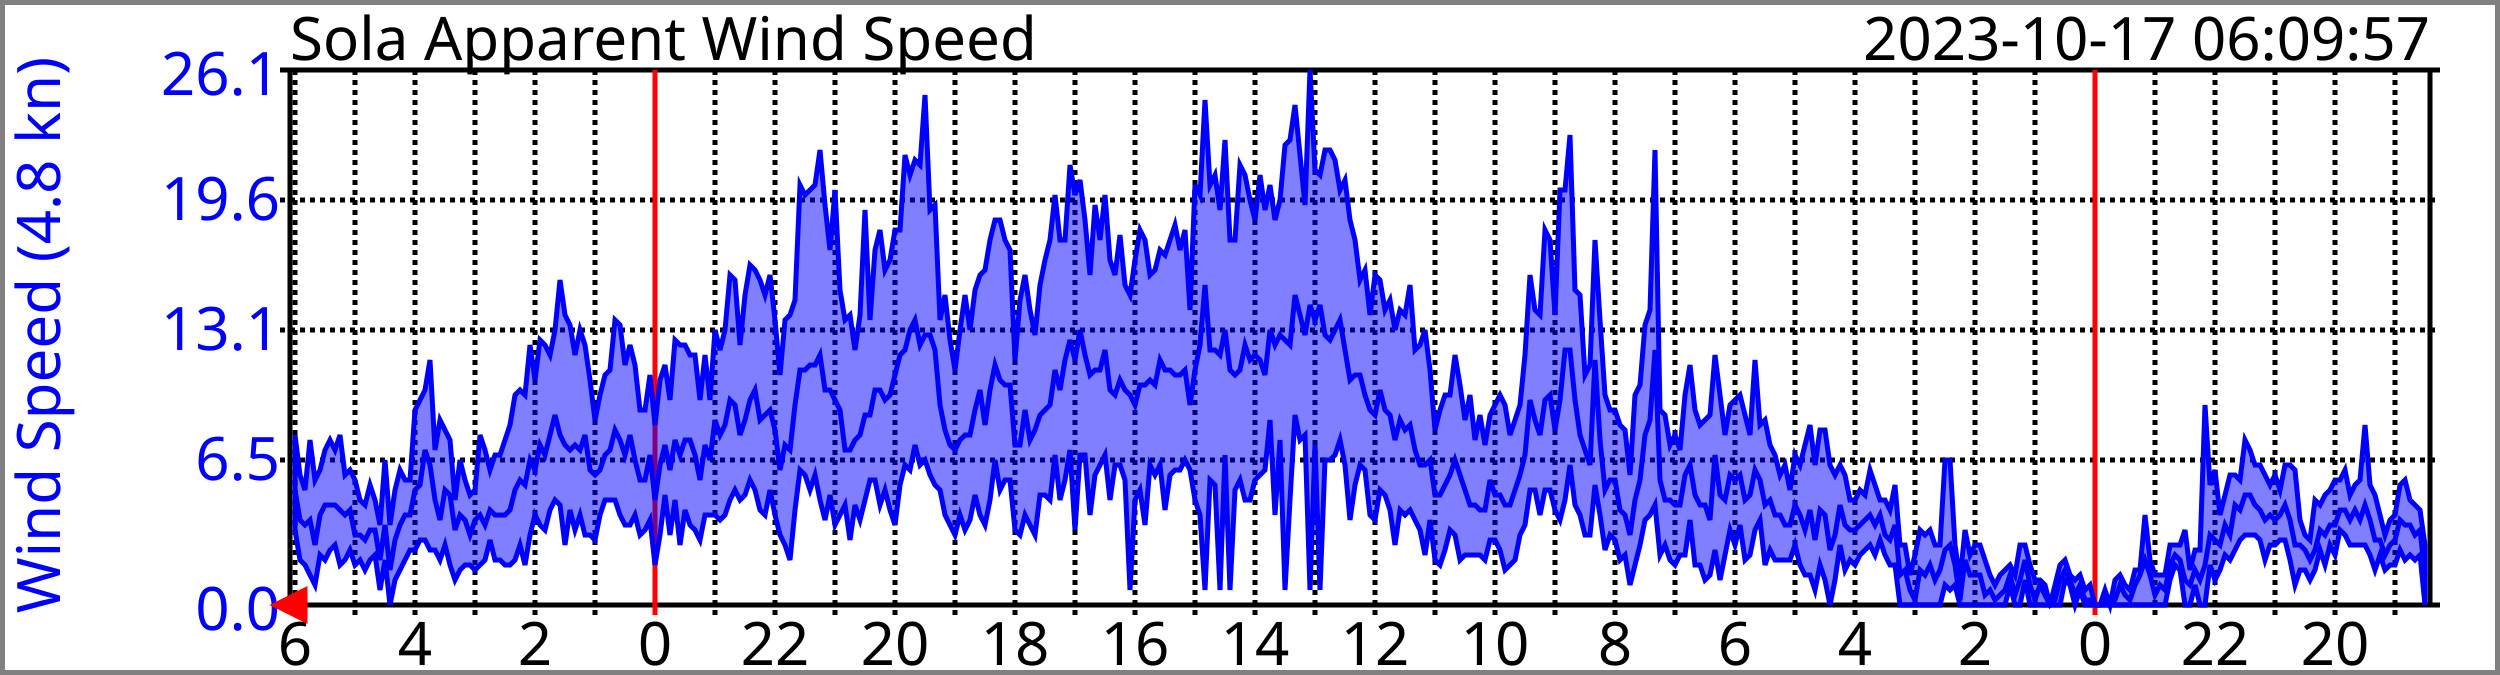
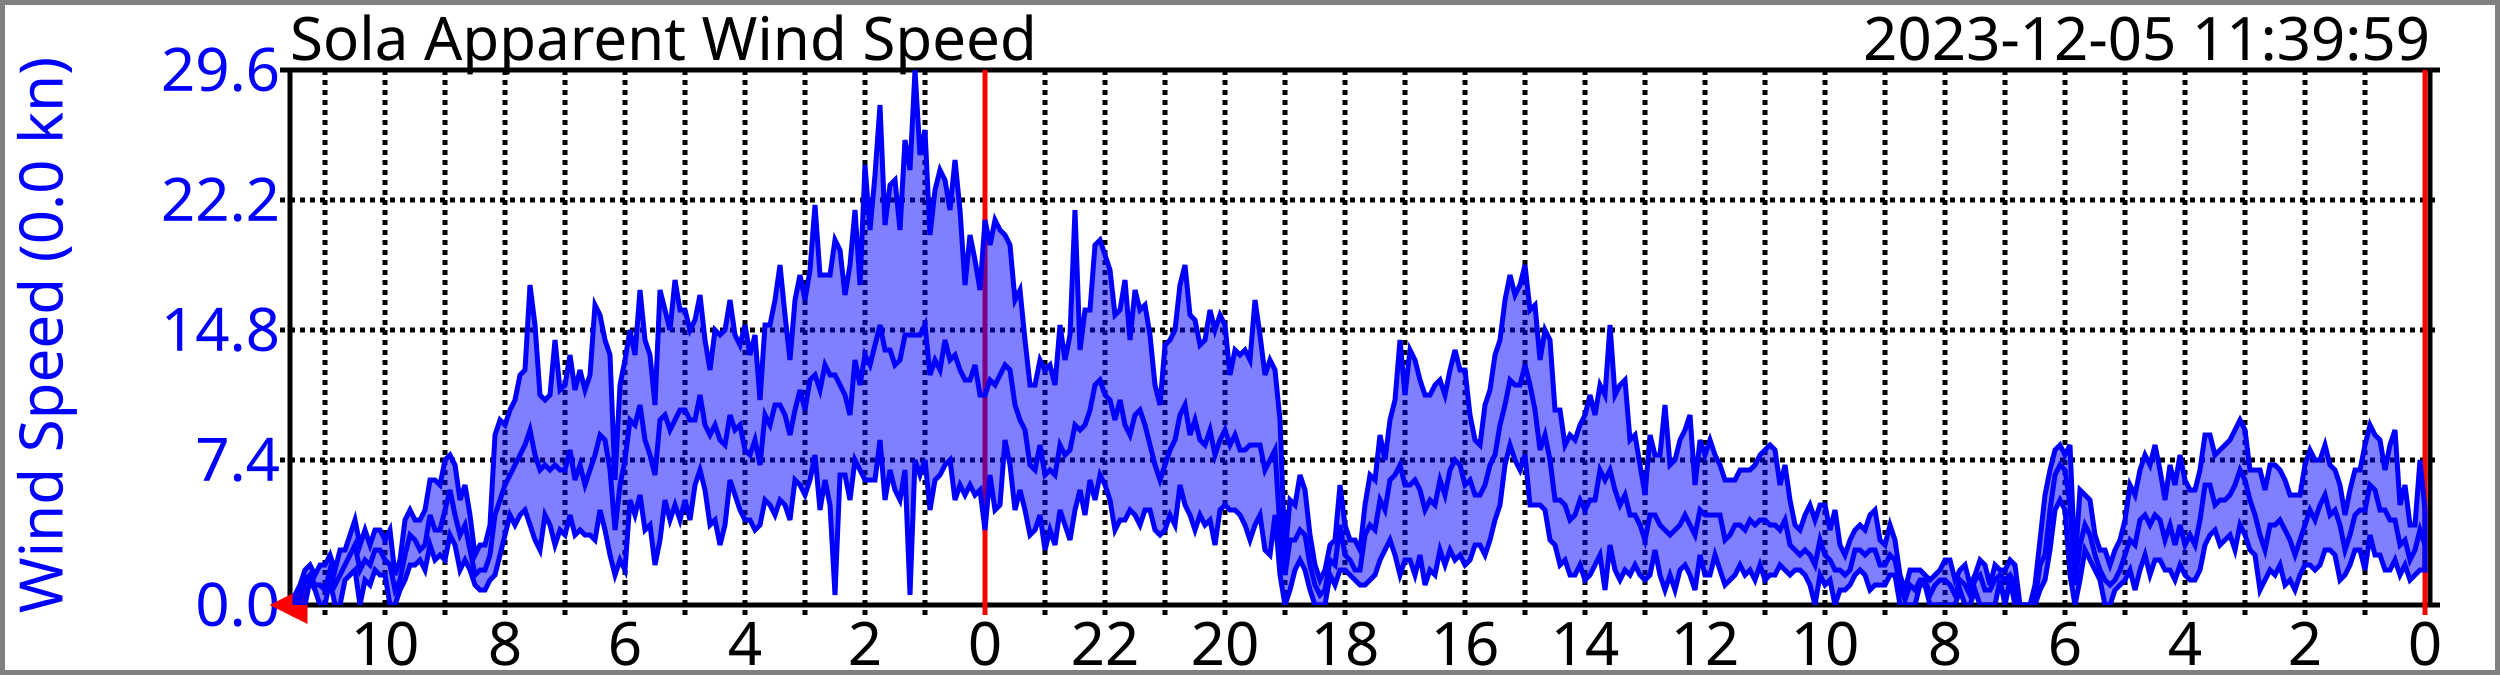
<svg xmlns="http://www.w3.org/2000/svg" width="500" height="135">
+   <clipPath id="GraphRegion">
+     <polygon points="58,14 486,14 486,121 58,121" />
+   </clipPath>
  <style>
		text { font-family: sans-serif; font-size: 12px; fill: black; }
		line { stroke: black; }
		polygon { fill-opacity: 0.5; }
	</style>
  <rect style="fill-opacity:0;stroke:grey;stroke-width:2" width="500" height="135" />
  <text x="58" y="12">Sola Apparent Wind Speed</text>
-   <text style="text-anchor:end" x="486" y="12">2023-10-17 06:09:57</text>
-   <text style="fill:blue;text-anchor:middle" x="12" y="67" transform="rotate(270 12,67)">Wind Speed (4.8 kn)</text>
+   <text style="text-anchor:end" x="486" y="12">2023-12-05 11:39:59</text>
+   <text style="fill:blue;text-anchor:middle" x="12" y="50%" transform="rotate(270 12,67)">Wind Speed (0.0 kn)</text>
  <line x1="56" y1="14" x2="488" y2="14" />
-   <text style="fill:blue;text-anchor:end" x="56" y="19">26.1</text>
+   <text style="fill:blue;text-anchor:end;dominant-baseline:middle" x="56" y="14">29.6</text>
  <line x1="56" y1="121" x2="488" y2="121" />
-   <text style="fill:blue;text-anchor:end" x="56" y="126">0.0</text>
+   <text style="fill:blue;text-anchor:end;dominant-baseline:middle" x="56" y="121">0.0</text>
  <line x1="58" y1="14" x2="58" y2="121" />
  <line x1="486" y1="14" x2="486" y2="121" />
  <line style="stroke-dasharray:1" x1="56" y1="40" x2="488" y2="40" />
-   <text style="fill:blue;text-anchor:end" x="56" y="44">19.6</text>
+   <text style="fill:blue;text-anchor:end;dominant-baseline:middle" x="56" y="40">22.2</text>
  <line style="stroke-dasharray:1" x1="56" y1="66" x2="488" y2="66" />
-   <text style="fill:blue;text-anchor:end" x="56" y="70">13.1</text>
+   <text style="fill:blue;text-anchor:end;dominant-baseline:middle" x="56" y="66">14.8</text>
  <line style="stroke-dasharray:1" x1="56" y1="92" x2="488" y2="92" />
-   <text style="fill:blue;text-anchor:end" x="56" y="96">6.5</text>
-   <line style="stroke-dasharray:1" x1="59" y1="14" x2="59" y2="123" />
-   <text style="text-anchor:middle" x="59" y="133">6</text>
-   <line style="stroke-dasharray:1" x1="71" y1="14" x2="71" y2="123" />
-   <line style="stroke-dasharray:1" x1="83" y1="14" x2="83" y2="123" />
-   <text style="text-anchor:middle" x="83" y="133">4</text>
-   <line style="stroke-dasharray:1" x1="95" y1="14" x2="95" y2="123" />
-   <line style="stroke-dasharray:1" x1="107" y1="14" x2="107" y2="123" />
-   <text style="text-anchor:middle" x="107" y="133">2</text>
-   <line style="stroke-dasharray:1" x1="119" y1="14" x2="119" y2="123" />
-   <line style="stroke:red" x1="131" y1="14" x2="131" y2="123" />
-   <text style="text-anchor:middle" x="131" y="133">0</text>
-   <line style="stroke-dasharray:1" x1="143" y1="14" x2="143" y2="123" />
-   <line style="stroke-dasharray:1" x1="155" y1="14" x2="155" y2="123" />
-   <text style="text-anchor:middle" x="155" y="133">22</text>
-   <line style="stroke-dasharray:1" x1="167" y1="14" x2="167" y2="123" />
-   <line style="stroke-dasharray:1" x1="179" y1="14" x2="179" y2="123" />
-   <text style="text-anchor:middle" x="179" y="133">20</text>
-   <line style="stroke-dasharray:1" x1="191" y1="14" x2="191" y2="123" />
-   <line style="stroke-dasharray:1" x1="203" y1="14" x2="203" y2="123" />
-   <text style="text-anchor:middle" x="203" y="133">18</text>
-   <line style="stroke-dasharray:1" x1="215" y1="14" x2="215" y2="123" />
-   <line style="stroke-dasharray:1" x1="227" y1="14" x2="227" y2="123" />
-   <text style="text-anchor:middle" x="227" y="133">16</text>
-   <line style="stroke-dasharray:1" x1="239" y1="14" x2="239" y2="123" />
-   <line style="stroke-dasharray:1" x1="251" y1="14" x2="251" y2="123" />
-   <text style="text-anchor:middle" x="251" y="133">14</text>
-   <line style="stroke-dasharray:1" x1="263" y1="14" x2="263" y2="123" />
-   <line style="stroke-dasharray:1" x1="275" y1="14" x2="275" y2="123" />
-   <text style="text-anchor:middle" x="275" y="133">12</text>
-   <line style="stroke-dasharray:1" x1="287" y1="14" x2="287" y2="123" />
-   <line style="stroke-dasharray:1" x1="299" y1="14" x2="299" y2="123" />
-   <text style="text-anchor:middle" x="299" y="133">10</text>
-   <line style="stroke-dasharray:1" x1="311" y1="14" x2="311" y2="123" />
-   <line style="stroke-dasharray:1" x1="323" y1="14" x2="323" y2="123" />
-   <text style="text-anchor:middle" x="323" y="133">8</text>
-   <line style="stroke-dasharray:1" x1="335" y1="14" x2="335" y2="123" />
-   <line style="stroke-dasharray:1" x1="347" y1="14" x2="347" y2="123" />
-   <text style="text-anchor:middle" x="347" y="133">6</text>
-   <line style="stroke-dasharray:1" x1="359" y1="14" x2="359" y2="123" />
-   <line style="stroke-dasharray:1" x1="371" y1="14" x2="371" y2="123" />
-   <text style="text-anchor:middle" x="371" y="133">4</text>
-   <line style="stroke-dasharray:1" x1="383" y1="14" x2="383" y2="123" />
-   <line style="stroke-dasharray:1" x1="395" y1="14" x2="395" y2="123" />
-   <text style="text-anchor:middle" x="395" y="133">2</text>
-   <line style="stroke-dasharray:1" x1="407" y1="14" x2="407" y2="123" />
-   <line style="stroke:red" x1="419" y1="14" x2="419" y2="123" />
-   <text style="text-anchor:middle" x="419" y="133">0</text>
-   <line style="stroke-dasharray:1" x1="431" y1="14" x2="431" y2="123" />
-   <line style="stroke-dasharray:1" x1="443" y1="14" x2="443" y2="123" />
-   <text style="text-anchor:middle" x="443" y="133">22</text>
-   <line style="stroke-dasharray:1" x1="455" y1="14" x2="455" y2="123" />
-   <line style="stroke-dasharray:1" x1="467" y1="14" x2="467" y2="123" />
-   <text style="text-anchor:middle" x="467" y="133">20</text>
-   <line style="stroke-dasharray:1" x1="479" y1="14" x2="479" y2="123" />
+   <text style="fill:blue;text-anchor:end;dominant-baseline:middle" x="56" y="92">7.4</text>
+   <line style="stroke-dasharray:1" x1="65" y1="14" x2="65" y2="123" />
+   <line style="stroke-dasharray:1" x1="77" y1="14" x2="77" y2="123" />
+   <text style="text-anchor:middle" x="77" y="133">10</text>
+   <line style="stroke-dasharray:1" x1="89" y1="14" x2="89" y2="123" />
+   <line style="stroke-dasharray:1" x1="101" y1="14" x2="101" y2="123" />
+   <text style="text-anchor:middle" x="101" y="133">8</text>
+   <line style="stroke-dasharray:1" x1="113" y1="14" x2="113" y2="123" />
+   <line style="stroke-dasharray:1" x1="125" y1="14" x2="125" y2="123" />
+   <text style="text-anchor:middle" x="125" y="133">6</text>
+   <line style="stroke-dasharray:1" x1="137" y1="14" x2="137" y2="123" />
+   <line style="stroke-dasharray:1" x1="149" y1="14" x2="149" y2="123" />
+   <text style="text-anchor:middle" x="149" y="133">4</text>
+   <line style="stroke-dasharray:1" x1="161" y1="14" x2="161" y2="123" />
+   <line style="stroke-dasharray:1" x1="173" y1="14" x2="173" y2="123" />
+   <text style="text-anchor:middle" x="173" y="133">2</text>
+   <line style="stroke-dasharray:1" x1="185" y1="14" x2="185" y2="123" />
+   <line style="stroke:red" x1="197" y1="14" x2="197" y2="123" />
+   <text style="text-anchor:middle" x="197" y="133">0</text>
+   <line style="stroke-dasharray:1" x1="209" y1="14" x2="209" y2="123" />
+   <line style="stroke-dasharray:1" x1="221" y1="14" x2="221" y2="123" />
+   <text style="text-anchor:middle" x="221" y="133">22</text>
+   <line style="stroke-dasharray:1" x1="233" y1="14" x2="233" y2="123" />
+   <line style="stroke-dasharray:1" x1="245" y1="14" x2="245" y2="123" />
+   <text style="text-anchor:middle" x="245" y="133">20</text>
+   <line style="stroke-dasharray:1" x1="257" y1="14" x2="257" y2="123" />
+   <line style="stroke-dasharray:1" x1="269" y1="14" x2="269" y2="123" />
+   <text style="text-anchor:middle" x="269" y="133">18</text>
+   <line style="stroke-dasharray:1" x1="281" y1="14" x2="281" y2="123" />
+   <line style="stroke-dasharray:1" x1="293" y1="14" x2="293" y2="123" />
+   <text style="text-anchor:middle" x="293" y="133">16</text>
+   <line style="stroke-dasharray:1" x1="305" y1="14" x2="305" y2="123" />
+   <line style="stroke-dasharray:1" x1="317" y1="14" x2="317" y2="123" />
+   <text style="text-anchor:middle" x="317" y="133">14</text>
+   <line style="stroke-dasharray:1" x1="329" y1="14" x2="329" y2="123" />
+   <line style="stroke-dasharray:1" x1="341" y1="14" x2="341" y2="123" />
+   <text style="text-anchor:middle" x="341" y="133">12</text>
+   <line style="stroke-dasharray:1" x1="353" y1="14" x2="353" y2="123" />
+   <line style="stroke-dasharray:1" x1="365" y1="14" x2="365" y2="123" />
+   <text style="text-anchor:middle" x="365" y="133">10</text>
+   <line style="stroke-dasharray:1" x1="377" y1="14" x2="377" y2="123" />
+   <line style="stroke-dasharray:1" x1="389" y1="14" x2="389" y2="123" />
+   <text style="text-anchor:middle" x="389" y="133">8</text>
+   <line style="stroke-dasharray:1" x1="401" y1="14" x2="401" y2="123" />
+   <line style="stroke-dasharray:1" x1="413" y1="14" x2="413" y2="123" />
+   <text style="text-anchor:middle" x="413" y="133">6</text>
+   <line style="stroke-dasharray:1" x1="425" y1="14" x2="425" y2="123" />
+   <line style="stroke-dasharray:1" x1="437" y1="14" x2="437" y2="123" />
+   <text style="text-anchor:middle" x="437" y="133">4</text>
+   <line style="stroke-dasharray:1" x1="449" y1="14" x2="449" y2="123" />
+   <line style="stroke-dasharray:1" x1="461" y1="14" x2="461" y2="123" />
+   <text style="text-anchor:middle" x="461" y="133">2</text>
+   <line style="stroke-dasharray:1" x1="473" y1="14" x2="473" y2="123" />
+   <line style="stroke:red" x1="485" y1="14" x2="485" y2="123" />
+   <text style="text-anchor:middle" x="485" y="133">0</text>
  <polygon style="fill:red;stroke:red;fill-opacity:1;" points="55,121 61,118 61,124" />
-   <polygon style="fill:blue;stroke:blue" points="59,87 60,95 61,98 62,88 63,96 64,94 65,90 66,88 67,90 68,87 69,95 70,94 71,96 72,100 73,101 74,97 75,100 76,105 77,92 78,105 79,98 80,94 81,96 82,96 83,82 84,80 85,78 86,72 87,90 88,84 89,86 90,88 91,100 92,92 93,96 94,99 95,98 96,87 97,90 98,94 99,91 100,91 101,88 102,85 103,79 104,78 105,79 106,69 107,76 108,68 109,69 110,71 111,66 112,56 113,63 114,65 115,71 116,66 117,69 118,76 119,84 120,79 121,75 122,74 123,64 124,65 125,73 126,69 127,73 128,82 129,82 130,75 131,85 132,76 133,73 134,80 135,68 136,69 137,69 138,71 139,71 140,80 141,71 142,80 143,66 144,70 145,66 146,55 147,56 148,69 149,59 150,53 151,54 152,56 153,59 154,55 155,64 156,75 157,64 158,63 159,60 160,37 161,39 162,38 163,37 164,30 165,41 166,50 167,38 168,58 169,64 170,63 171,70 172,63 173,42 174,64 175,50 176,46 177,54 178,52 179,46 180,46 181,31 182,35 183,32 184,33 185,19 186,42 187,41 188,64 189,59 190,68 191,74 192,66 193,59 194,66 195,58 196,55 197,54 198,48 199,44 200,44 201,48 202,50 203,72 204,60 205,55 206,62 207,67 208,57 209,52 210,48 211,39 212,48 213,48 214,33 215,39 216,36 217,44 218,55 219,41 220,48 221,39 222,52 223,55 224,47 225,57 226,59 227,52 228,46 229,48 230,55 231,54 232,50 233,51 234,48 235,45 236,50 237,46 238,62 239,37 240,39 241,20 242,37 243,35 244,42 245,28 246,48 247,48 248,33 249,35 250,40 251,44 252,35 253,42 254,37 255,44 256,40 257,29 258,28 259,21 260,31 261,41 262,14 263,34 264,35 265,30 266,30 267,32 268,38 269,36 270,44 271,48 272,56 273,54 274,63 275,55 276,56 277,62 278,60 279,66 280,62 281,63 282,57 283,70 284,69 285,66 286,74 287,86 288,82 289,79 290,79 291,71 292,77 293,84 294,79 295,88 296,83 297,89 298,83 299,81 300,79 301,81 302,87 303,84 304,81 305,71 306,55 307,62 308,63 309,46 310,48 311,63 312,38 313,38 314,27 315,58 316,59 317,75 318,73 319,48 320,64 321,79 322,82 323,82 324,85 325,86 326,95 327,79 328,77 329,65 330,62 331,30 332,82 333,83 334,89 335,87 336,90 337,79 338,73 339,82 340,85 341,84 342,83 343,71 344,79 345,87 346,81 347,80 348,79 349,83 350,87 351,72 352,85 353,84 354,89 355,91 356,95 357,93 358,98 359,91 360,93 361,89 362,85 363,93 364,86 365,86 366,93 367,95 368,93 369,95 370,100 371,100 372,98 373,99 374,94 375,97 376,100 377,100 378,102 379,97 380,109 381,109 382,115 383,111 384,106 385,107 386,106 387,109 388,109 389,92 390,92 391,109 392,116 393,106 394,111 395,109 396,109 397,112 398,115 399,117 400,115 401,114 402,113 403,115 404,109 405,109 406,113 407,116 408,116 409,117 410,121 411,117 412,113 413,112 414,115 415,116 416,115 417,118 418,117 419,121 420,121 421,118 422,121 423,116 424,115 425,117 426,118 427,114 428,114 429,103 430,112 431,115 432,115 433,115 434,109 435,109 436,109 437,106 438,114 439,110 440,110 441,81 442,97 443,94 444,103 445,99 446,95 447,95 448,96 449,88 450,90 451,93 452,93 453,95 454,97 455,95 456,98 457,93 458,93 459,94 460,104 461,107 462,108 463,100 464,101 465,99 466,98 467,96 468,96 469,94 470,99 471,97 472,96 473,85 474,97 475,99 476,103 477,107 478,104 479,103 480,97 481,96 482,100 483,101 484,102 485,109 485,121 484,111 483,112 482,111 481,112 480,110 479,113 478,113 477,114 476,111 475,114 474,111 473,109 472,109 471,109 470,109 469,107 468,106 467,111 466,109 465,113 464,110 463,114 462,116 461,114 460,114 459,117 458,112 457,108 456,108 455,109 454,109 453,112 452,108 451,107 450,107 449,107 448,108 447,110 446,112 445,111 444,114 443,116 442,113 441,121 440,121 439,117 438,121 437,121 436,114 435,113 434,116 433,121 432,121 431,121 430,121 429,121 428,121 427,121 426,121 425,121 424,121 423,121 422,121 421,121 420,121 419,121 418,121 417,121 416,118 415,121 414,117 413,116 412,121 411,121 410,121 409,121 408,121 407,121 406,121 405,116 404,121 403,121 402,117 401,121 400,121 399,121 398,121 397,121 396,121 395,121 394,121 393,121 392,121 391,117 390,118 389,117 388,121 387,121 386,121 385,121 384,121 383,121 382,121 381,121 380,121 379,113 378,113 377,111 376,108 375,111 374,109 373,110 372,111 371,113 370,112 369,114 368,109 367,116 366,121 365,116 364,113 363,118 362,115 361,115 360,113 359,109 358,112 357,112 356,112 355,112 354,110 353,113 352,104 351,106 350,111 349,112 348,105 347,109 346,106 345,111 344,116 343,110 342,115 341,116 340,113 339,113 338,104 337,111 336,111 335,113 334,112 333,109 332,111 331,101 330,103 329,104 328,109 327,113 326,117 325,111 324,112 323,108 322,107 321,110 320,103 319,97 318,107 317,107 316,103 315,101 314,93 313,100 312,104 311,102 310,98 309,98 308,103 307,98 306,98 305,105 304,107 303,112 302,113 301,114 300,110 299,108 298,108 297,112 296,111 295,111 294,111 293,111 292,112 291,107 290,106 289,110 288,113 287,112 286,104 285,111 284,106 283,104 282,102 281,103 280,102 279,109 278,102 277,99 276,98 275,104 274,103 273,94 272,93 271,97 270,104 269,93 268,88 267,91 266,92 265,92 264,118 263,89 262,118 261,87 260,88 259,83 258,100 257,118 256,88 255,103 254,84 253,94 252,95 251,96 250,100 249,100 248,96 247,98 246,118 245,91 244,118 243,97 242,96 241,118 240,103 239,100 238,94 237,92 236,94 235,94 234,95 233,102 232,93 231,95 230,93 229,105 228,98 227,100 226,118 225,96 224,93 223,93 222,100 221,91 220,93 219,95 218,103 217,91 216,91 215,106 214,90 213,96 212,100 211,91 210,100 209,99 208,99 207,107 206,105 205,103 204,107 203,106 202,96 201,96 200,98 199,92 198,100 197,105 196,103 195,99 194,104 193,106 192,103 191,107 190,105 189,103 188,98 187,97 186,95 185,92 184,93 183,89 182,94 181,93 180,97 179,105 178,102 177,98 176,101 175,96 174,96 173,100 172,104 171,101 170,108 169,101 168,103 167,105 166,99 165,104 164,100 163,95 162,98 161,95 160,94 159,102 158,112 157,109 156,107 155,103 154,98 153,103 152,102 151,98 150,96 149,99 148,100 147,98 146,100 145,103 144,104 143,103 142,103 141,103 140,108 139,106 138,105 137,102 136,109 135,100 134,107 133,99 132,107 131,113 130,104 129,106 128,107 127,103 126,105 125,105 124,103 123,100 122,100 121,100 120,103 119,108 118,107 117,107 116,103 115,106 114,102 113,109 112,101 111,100 110,102 109,106 108,105 107,103 106,107 105,113 104,109 103,112 102,113 101,113 100,112 99,112 98,108 97,112 96,113 95,114 94,113 93,113 92,114 91,116 90,113 89,109 88,112 87,110 86,110 85,108 84,108 83,110 82,110 81,112 80,114 79,116 78,121 77,112 76,118 75,111 74,112 73,114 72,112 71,113 70,110 69,112 68,113 67,109 66,110 65,112 64,111 63,117 62,115 61,113 60,112 59,106 " />
-   <polyline style="fill:none;stroke:blue" points="59,98 60,104 61,105 62,104 63,109 64,103 65,101 66,101 67,101 68,102 69,103 70,102 71,107 72,107 73,108 74,106 75,106 76,112 77,105 78,114 79,108 80,105 81,103 82,103 83,98 84,97 85,90 86,93 87,100 88,104 89,98 90,99 91,106 92,103 93,104 94,107 95,104 96,103 97,105 98,102 99,103 100,103 101,103 102,102 103,98 104,96 105,97 106,92 107,94 108,89 109,91 110,87 111,83 112,87 113,89 114,90 115,89 116,90 117,87 118,94 119,95 120,94 121,91 122,90 123,86 124,88 125,91 126,87 127,92 128,96 129,96 130,91 131,100 132,93 133,89 134,94 135,88 136,91 137,88 138,88 139,91 140,96 141,89 142,92 143,84 144,87 145,85 146,80 147,81 148,87 149,84 150,80 151,78 152,84 153,83 154,82 155,86 156,94 157,89 158,90 159,81 160,74 161,74 162,73 163,73 164,71 165,78 166,78 167,80 168,82 169,90 170,90 171,88 172,87 173,83 174,83 175,78 176,78 177,80 178,79 179,75 180,71 181,70 182,66 183,64 184,69 185,67 186,67 187,70 188,81 189,86 190,89 191,90 192,88 193,87 194,87 195,82 196,78 197,85 198,78 199,73 200,76 201,77 202,77 203,89 204,89 205,82 206,88 207,86 208,83 209,82 210,81 211,74 212,78 213,72 214,68 215,72 216,66 217,71 218,75 219,74 220,74 221,70 222,78 223,79 224,76 225,78 226,79 227,81 228,77 229,77 230,76 231,77 232,72 233,74 234,74 235,75 236,75 237,74 238,81 239,74 240,69 241,57 242,70 243,70 244,71 245,66 246,74 247,75 248,74 249,69 250,72 251,71 252,72 253,75 254,66 255,69 256,67 257,68 258,69 259,59 260,63 261,67 262,61 263,64 264,61 265,67 266,68 267,66 268,64 269,70 270,76 271,75 272,75 273,79 274,82 275,83 276,78 277,82 278,83 279,88 280,84 281,86 282,85 283,90 284,93 285,93 286,92 287,99 288,99 289,97 290,95 291,92 292,95 293,98 294,101 295,101 296,102 297,102 298,96 299,99 300,99 301,101 302,101 303,98 304,95 305,91 306,80 307,84 308,87 309,80 310,79 311,86 312,80 313,70 314,70 315,80 316,87 317,90 318,93 319,72 320,88 321,98 322,96 323,96 324,102 325,103 326,107 327,100 328,96 329,87 330,84 331,70 332,96 333,100 334,100 335,101 336,101 337,95 338,93 339,99 340,101 341,101 342,104 343,91 344,99 345,100 346,95 347,96 348,95 349,100 350,99 351,94 352,96 353,101 354,100 355,103 356,103 357,105 358,105 359,101 360,103 361,106 362,102 363,108 364,102 365,103 366,110 367,107 368,101 369,105 370,106 371,106 372,105 373,104 374,103 375,105 376,103 377,107 378,108 379,105 380,115 381,114 382,118 383,120 384,114 385,115 386,113 387,116 388,114 389,110 390,109 391,113 392,120 393,112 394,115 395,115 396,115 397,119 398,118 399,120 400,119 401,118 402,115 403,119 404,116 405,112 406,117 407,120 408,117 409,119 410,121 411,120 412,116 413,114 414,116 415,119 416,117 417,120 418,120 419,121 420,121 421,120 422,121 423,120 424,117 425,119 426,120 427,117 428,115 429,112 430,115 431,119 432,117 433,118 434,113 435,111 436,112 437,116 438,117 439,114 440,116 441,113 442,107 443,108 444,109 445,105 446,107 447,101 448,102 449,99 450,99 451,101 452,102 453,104 454,103 455,104 456,103 457,101 458,104 459,109 460,109 461,110 462,112 463,110 464,106 465,107 466,105 467,105 468,102 469,102 470,104 471,102 472,104 473,101 474,104 475,108 476,108 477,111 478,109 479,108 480,104 481,105 482,105 483,107 484,106 485,115 " />
+   <polygon style="fill:blue;stroke:blue;clip-path:url(#GraphRegion)" points="59,119 60,117 61,114 62,113 63,115 64,113 65,113 66,111 67,114 68,110 69,110 70,107 71,104 72,109 73,106 74,109 75,106 76,106 77,108 78,106 79,115 80,112 81,104 82,102 83,104 84,104 85,102 86,96 87,96 88,97 89,92 90,91 91,93 92,100 93,97 94,103 95,111 96,109 97,109 98,105 99,87 100,84 101,85 102,82 103,80 104,75 105,74 106,57 107,65 108,79 109,80 110,79 111,68 112,78 113,77 114,71 115,78 116,74 117,78 118,75 119,61 120,63 121,68 122,71 123,96 124,77 125,72 126,66 127,71 128,58 129,68 130,71 131,81 132,58 133,62 134,66 135,56 136,62 137,62 138,66 139,64 140,59 141,68 142,74 143,66 144,67 145,66 146,60 147,67 148,69 149,65 150,71 151,67 152,80 153,65 154,65 155,60 156,53 157,63 158,72 159,60 160,55 161,60 162,54 163,41 164,55 165,55 166,55 167,48 168,50 169,59 170,53 171,42 172,57 173,33 174,46 175,35 176,21 177,45 178,37 179,36 180,46 181,28 182,34 183,14 184,31 185,26 186,47 187,38 188,34 189,36 190,42 191,32 192,42 193,57 194,47 195,52 196,58 197,44 198,49 199,44 200,46 201,47 202,49 203,60 204,58 205,68 206,77 207,77 208,72 209,74 210,73 211,77 212,65 213,72 214,67 215,42 216,70 217,62 218,62 219,49 220,48 221,51 222,54 223,63 224,62 225,56 226,68 227,58 228,62 229,61 230,67 231,77 232,81 233,69 234,68 235,66 236,57 237,53 238,63 239,64 240,69 241,68 242,62 243,66 244,63 245,65 246,75 247,70 248,71 249,70 250,72 251,60 252,67 253,75 254,72 255,74 256,84 257,111 258,100 259,101 260,95 261,98 262,107 263,113 264,116 265,114 266,109 267,108 268,97 269,105 270,108 271,108 272,110 273,101 274,95 275,96 276,87 277,92 278,84 279,80 280,68 281,79 282,70 283,72 284,76 285,79 286,79 287,77 288,76 289,79 290,74 291,70 292,74 293,74 294,83 295,88 296,89 297,81 298,78 299,71 300,68 301,60 302,55 303,59 304,57 305,53 306,62 307,61 308,72 309,66 310,68 311,82 312,82 313,89 314,87 315,88 316,85 317,83 318,79 319,83 320,77 321,79 322,65 323,79 324,77 325,76 326,88 327,87 328,93 329,99 330,87 331,91 332,91 333,81 334,93 335,92 336,88 337,86 338,83 339,97 340,88 341,91 342,88 343,91 344,93 345,96 346,96 347,96 348,94 349,94 350,94 351,93 352,91 353,90 354,89 355,90 356,97 357,93 358,100 359,105 360,106 361,103 362,101 363,104 364,101 365,101 366,106 367,102 368,109 369,111 370,108 371,106 372,105 373,106 374,103 375,102 376,108 377,109 378,105 379,108 380,115 381,118 382,114 383,114 384,114 385,115 386,116 387,115 388,114 389,112 390,112 391,116 392,114 393,113 394,117 395,115 396,112 397,113 398,117 399,113 400,114 401,114 402,112 403,113 404,121 405,121 406,121 407,117 408,108 409,99 410,94 411,90 412,89 413,91 414,89 415,113 416,98 417,99 418,100 419,107 420,110 421,110 422,113 423,110 424,108 425,104 426,97 427,99 428,94 429,91 430,93 431,89 432,94 433,100 434,93 435,97 436,91 437,96 438,98 439,98 440,94 441,87 442,87 443,91 444,90 445,89 446,88 447,86 448,84 449,86 450,94 451,94 452,94 453,98 454,93 455,93 456,94 457,96 458,99 459,99 460,99 461,93 462,90 463,92 464,92 465,89 466,93 467,94 468,97 469,103 470,98 471,94 472,94 473,89 474,85 475,87 476,88 477,94 478,89 479,86 480,101 481,97 482,105 483,105 484,92 485,102 485,114 484,114 483,115 482,116 481,113 480,115 479,112 478,114 477,114 476,111 475,111 474,107 473,114 472,110 471,110 470,113 469,115 468,116 467,111 466,110 465,110 464,113 463,114 462,113 461,113 460,115 459,118 458,116 457,117 456,113 455,115 454,114 453,116 452,118 451,111 450,110 449,107 448,105 447,110 446,107 445,108 444,109 443,106 442,107 441,109 440,114 439,116 438,116 437,115 436,113 435,116 434,114 433,114 432,112 431,112 430,115 429,111 428,114 427,118 426,114 425,116 424,117 423,118 422,121 421,121 420,116 419,114 418,112 417,110 416,116 415,121 414,115 413,102 412,100 411,102 410,110 409,116 408,118 407,121 406,121 405,121 404,121 403,121 402,116 401,121 400,116 399,121 398,121 397,121 396,121 395,118 394,121 393,121 392,118 391,121 390,121 389,121 388,121 387,121 386,121 385,117 384,117 383,121 382,121 381,121 380,121 379,115 378,115 377,117 376,117 375,117 374,118 373,115 372,114 371,115 370,117 369,118 368,118 367,121 366,116 365,117 364,115 363,121 362,117 361,115 360,114 359,114 358,115 357,114 356,113 355,115 354,115 353,116 352,113 351,116 350,114 349,115 348,113 347,115 346,116 345,117 344,114 343,111 342,115 341,115 340,111 339,118 338,115 337,113 336,114 335,118 334,115 333,118 332,115 331,110 330,115 329,116 328,115 327,113 326,115 325,114 324,116 323,114 322,109 321,118 320,111 319,113 318,115 317,116 316,113 315,115 314,115 313,112 312,113 311,109 310,108 309,102 308,101 307,101 306,101 305,91 304,94 303,92 302,89 301,93 300,101 299,104 298,108 297,111 296,109 295,109 294,112 293,113 292,111 291,112 290,110 289,113 288,110 287,115 286,114 285,117 284,111 283,115 282,112 281,112 280,115 279,111 278,108 277,110 276,112 275,115 274,116 273,117 272,117 271,116 270,115 269,114 268,114 267,117 266,115 265,121 264,121 263,121 262,118 261,114 260,112 259,114 258,118 257,121 256,115 255,103 254,111 253,110 252,103 251,105 250,108 249,105 248,103 247,102 246,102 245,101 244,102 243,109 242,104 241,105 240,103 239,106 238,103 237,101 236,97 235,105 234,103 233,106 232,107 231,106 230,102 229,102 228,105 227,103 226,102 225,104 224,104 223,106 222,100 221,97 220,95 219,100 218,96 217,103 216,98 215,102 214,108 213,105 212,102 211,109 210,106 209,110 208,103 207,106 206,107 205,102 204,98 203,102 202,93 201,88 200,101 199,102 198,95 197,106 196,98 195,99 194,97 193,99 192,97 191,100 190,92 189,93 188,95 187,96 186,102 185,92 184,95 183,92 182,119 181,94 180,100 179,98 178,94 177,100 176,88 175,96 174,96 173,96 172,94 171,92 170,100 169,95 168,95 167,119 166,101 165,96 164,102 163,91 162,96 161,99 160,97 159,96 158,104 157,101 156,100 155,103 154,101 153,100 152,105 151,106 150,104 149,104 148,102 147,99 146,96 145,105 144,109 143,104 142,105 141,98 140,94 139,97 138,104 137,100 136,104 135,101 134,104 133,100 132,108 131,113 130,105 129,106 128,99 127,103 126,100 125,114 124,112 123,115 122,111 121,106 120,102 119,108 118,107 117,107 116,106 115,107 114,103 113,107 112,106 111,109 110,105 109,103 108,110 107,108 106,105 105,102 104,103 103,105 102,103 101,107 100,111 99,115 98,116 97,118 96,118 95,117 94,114 93,112 92,114 91,109 90,107 89,112 88,111 87,112 86,109 85,114 84,112 83,113 82,113 81,116 80,118 79,121 78,121 77,115 76,115 75,114 74,117 73,116 72,121 71,114 70,115 69,116 68,121 67,121 66,116 65,121 64,121 63,118 62,116 61,121 60,121 59,121 " />
+   <polyline style="fill:none;stroke:blue;clip-path:url(#GraphRegion)" points="59,120 60,120 61,116 62,115 63,117 64,117 65,118 66,114 67,117 68,115 69,113 70,111 71,109 72,114 73,112 74,113 75,110 76,110 77,112 78,113 79,118 80,116 81,111 82,107 83,108 84,110 85,109 86,103 87,106 88,106 89,102 90,98 91,103 92,107 93,105 94,110 95,115 96,114 97,114 98,111 99,103 100,100 101,97 102,95 103,93 104,91 105,89 106,86 107,91 108,94 109,93 110,94 111,93 112,94 113,94 114,90 115,96 116,93 117,97 118,94 119,91 120,87 121,88 122,94 123,106 124,97 125,92 126,84 127,85 128,81 129,88 130,91 131,95 132,84 133,83 134,86 135,84 136,82 137,82 138,84 139,84 140,79 141,85 142,87 143,85 144,88 145,89 146,83 147,86 148,85 149,90 150,91 151,88 152,93 153,83 154,85 155,81 156,81 157,83 158,87 159,82 160,78 161,82 162,76 163,75 164,78 165,73 166,75 167,75 168,77 169,79 170,83 171,72 172,77 173,71 174,73 175,69 176,65 177,70 178,70 179,73 180,72 181,67 182,67 183,67 184,67 185,65 186,75 187,72 188,74 189,68 190,72 191,71 192,74 193,76 194,76 195,73 196,79 197,79 198,76 199,77 200,75 201,73 202,74 203,81 204,84 205,86 206,93 207,94 208,89 209,95 210,94 211,95 212,89 213,91 214,90 215,85 216,86 217,85 218,82 219,77 220,76 221,79 222,80 223,84 224,80 225,85 226,87 227,83 228,82 229,85 230,89 231,93 232,96 233,93 234,90 235,88 236,83 237,81 238,87 239,84 240,88 241,89 242,86 243,91 244,88 245,86 246,89 247,87 248,90 249,90 250,89 251,89 252,89 253,94 254,92 255,90 256,106 257,115 258,108 259,108 260,106 261,107 262,113 263,117 264,119 265,118 266,112 267,113 268,105 269,111 270,112 271,114 272,114 273,107 274,105 275,106 276,100 277,102 278,96 279,95 280,93 281,97 282,97 283,96 284,98 285,102 286,100 287,101 288,96 289,99 290,94 291,92 292,93 293,97 294,96 295,99 296,99 297,97 298,93 299,91 300,85 301,81 302,76 303,77 304,77 305,73 306,77 307,82 308,90 309,87 310,92 311,100 312,100 313,101 314,104 315,103 316,100 317,102 318,100 319,100 320,94 321,96 322,94 323,98 324,101 325,99 326,103 327,103 328,105 329,108 330,103 331,103 332,105 333,106 334,107 335,106 336,105 337,103 338,105 339,107 340,102 341,103 342,103 343,103 344,103 345,108 346,107 347,105 348,105 349,106 350,104 351,105 352,104 353,104 354,105 355,105 356,106 357,104 358,109 359,110 360,111 361,110 362,111 363,113 364,108 365,111 366,112 367,114 368,114 369,115 370,114 371,110 372,110 373,111 374,110 375,110 376,113 377,113 378,111 379,112 380,117 381,120 382,117 383,118 384,116 385,116 386,119 387,117 388,116 389,116 390,117 391,119 392,116 393,117 394,119 395,116 396,115 397,118 398,118 399,116 400,115 401,116 402,115 403,117 404,121 405,121 406,121 407,120 408,113 409,111 410,102 411,95 412,93 413,94 414,101 415,117 416,109 417,105 418,107 419,111 420,114 421,116 422,117 423,116 424,114 425,111 426,108 427,109 428,104 429,103 430,105 431,103 432,104 433,108 434,105 435,109 436,105 437,109 438,107 439,109 440,104 441,97 442,97 443,101 444,100 445,100 446,99 447,97 448,94 449,96 450,100 451,103 452,107 453,110 454,105 455,105 456,104 457,106 458,108 459,111 460,108 461,105 462,102 463,104 464,101 465,99 466,103 467,102 468,105 469,110 470,107 471,103 472,102 473,102 474,97 475,98 476,102 477,102 478,104 479,104 480,109 481,108 482,112 483,110 484,106 485,109 " />
</svg>
